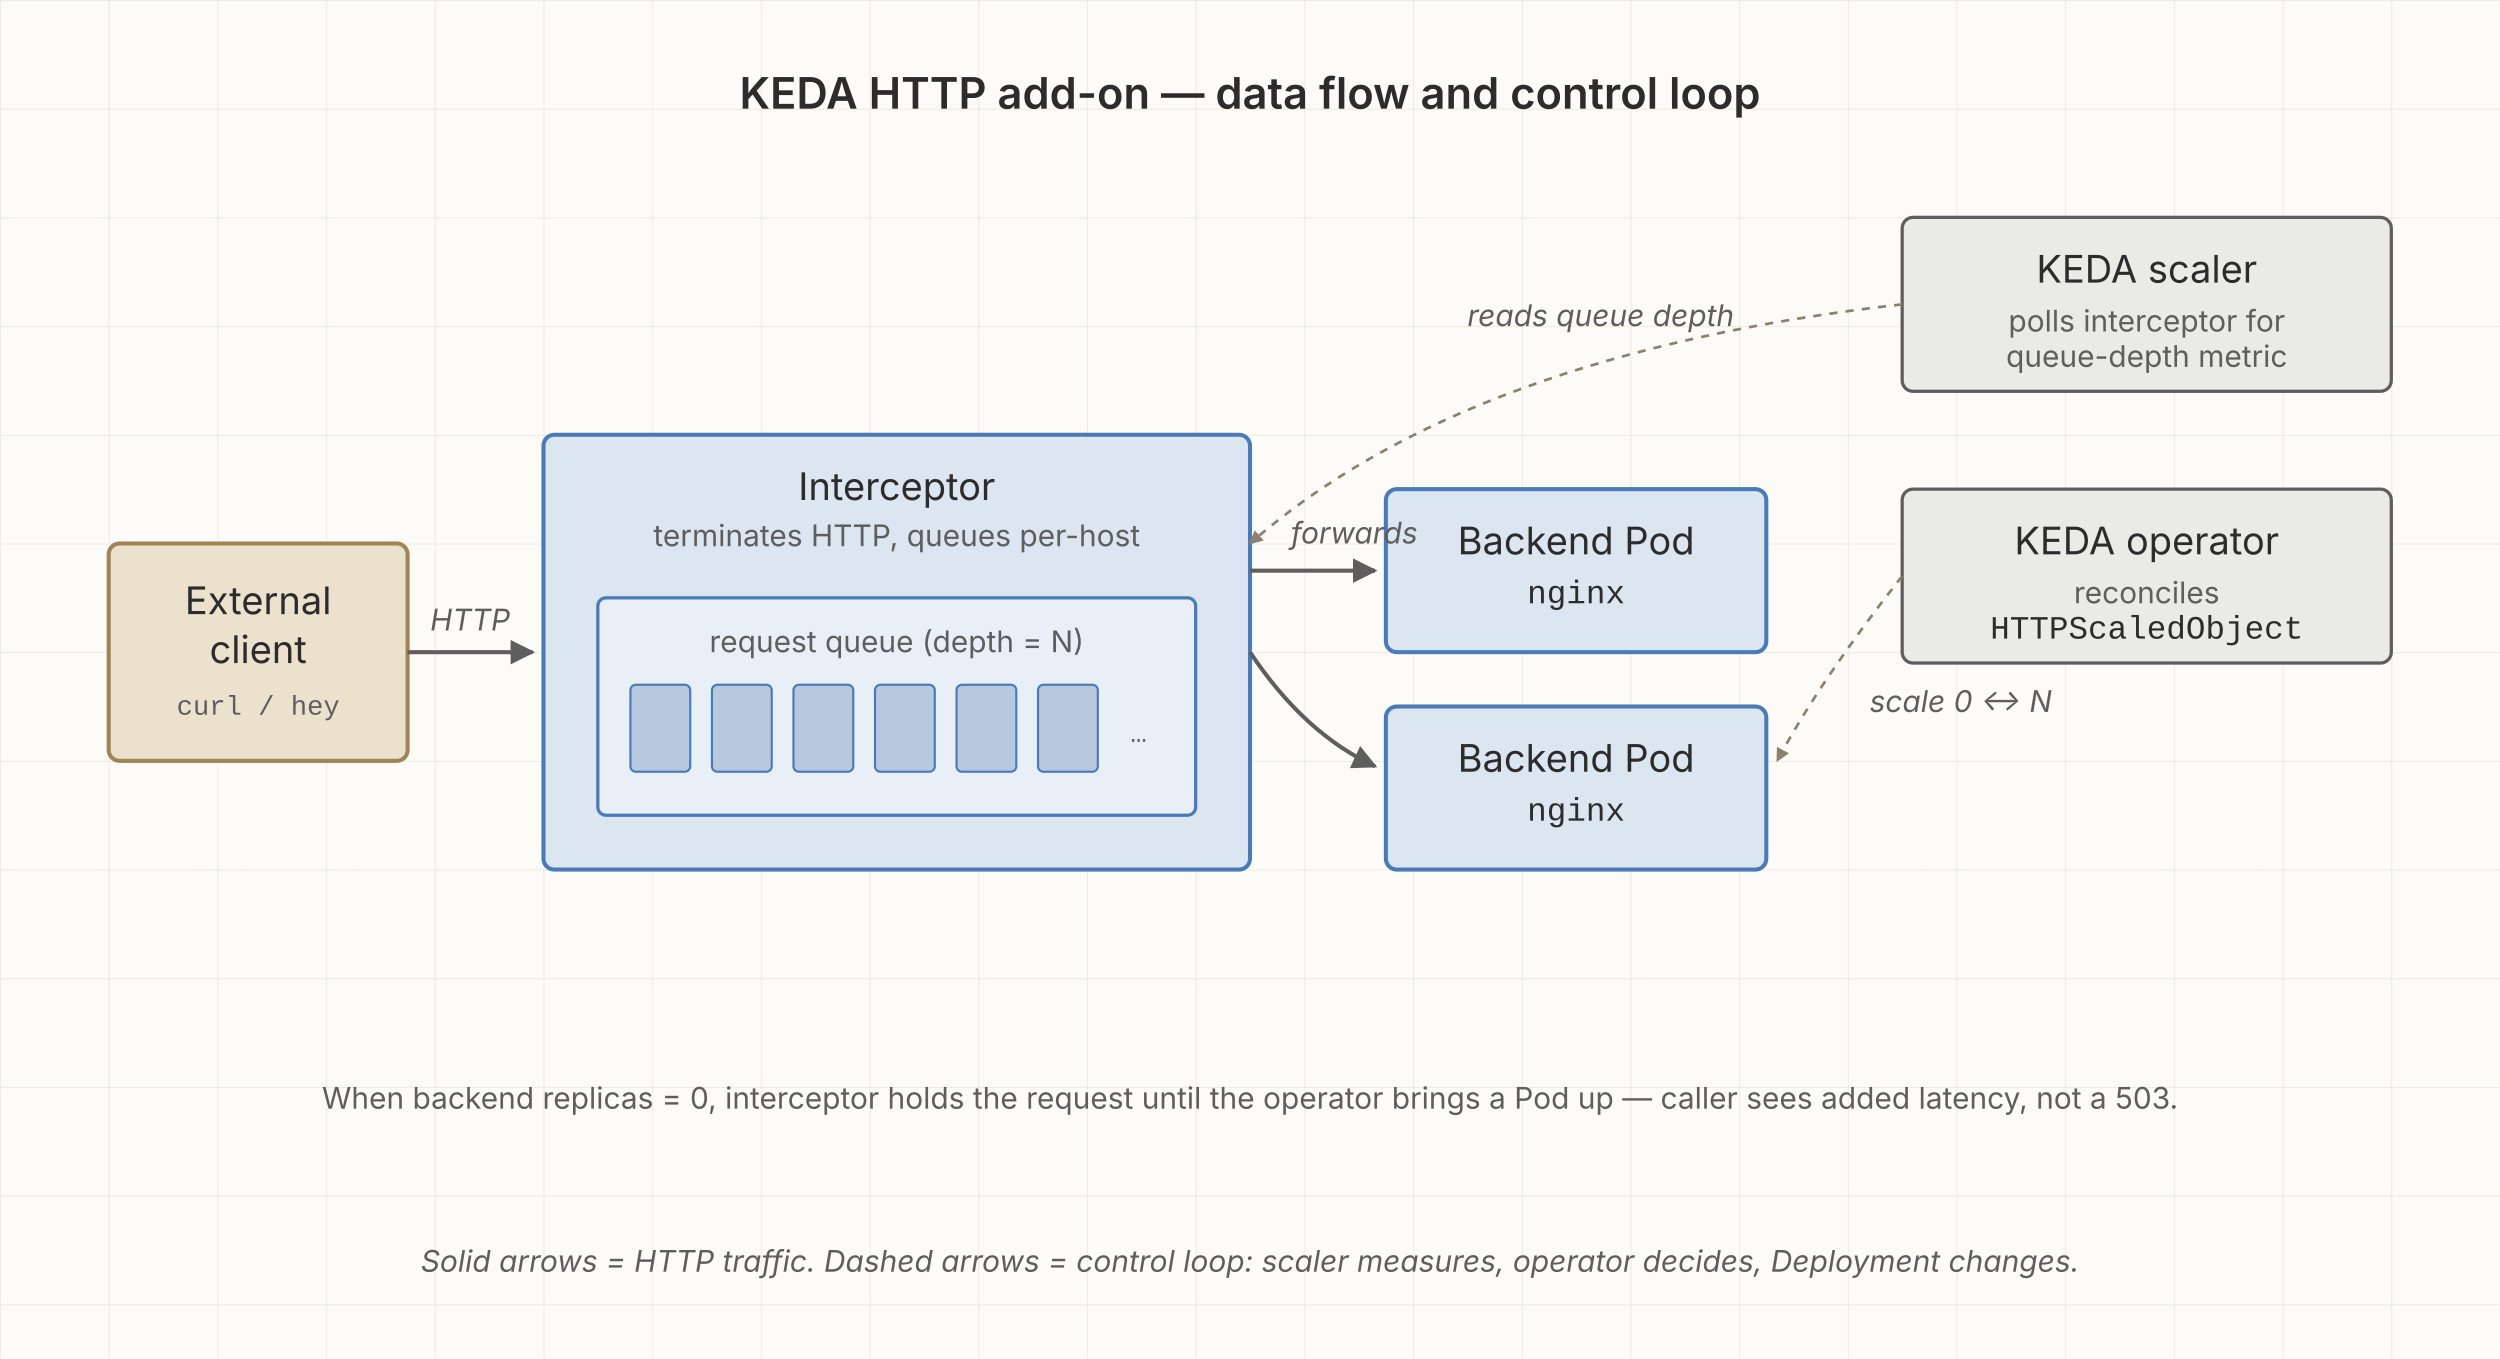
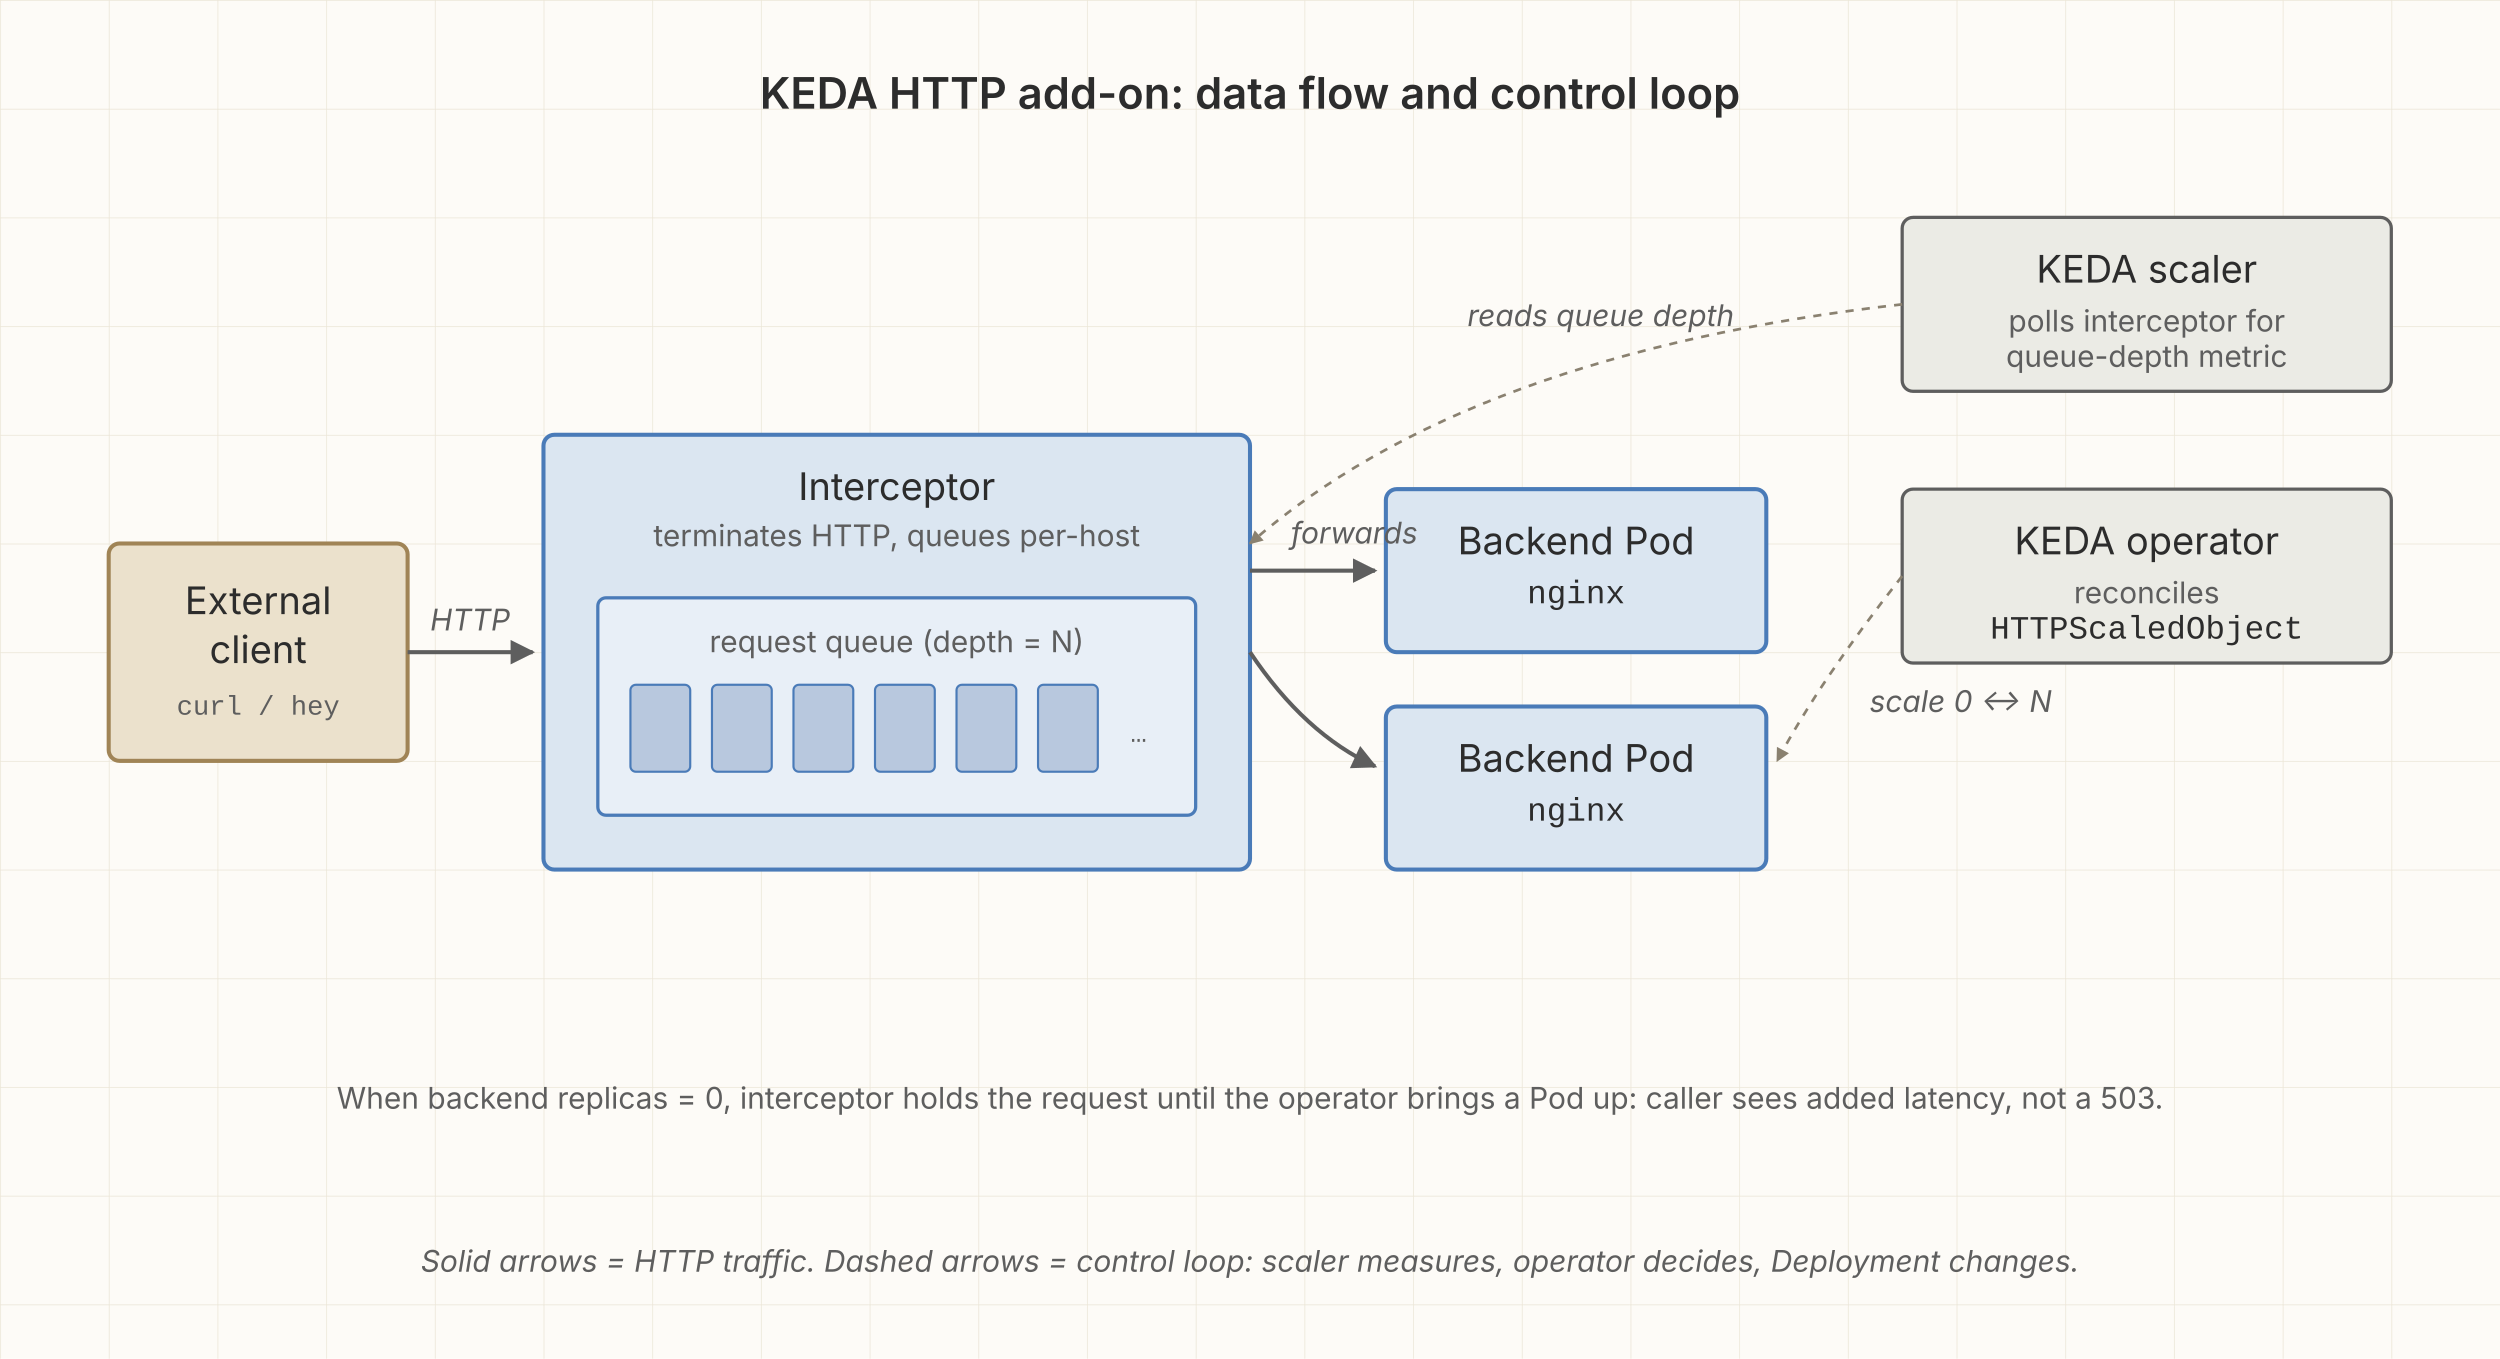
<svg xmlns="http://www.w3.org/2000/svg" width="100%" viewBox="0 0 920 500" font-family="system-ui, -apple-system, sans-serif" font-size="14">
  <defs>
    <pattern id="grid" width="40" height="40" patternUnits="userSpaceOnUse">
      <path d="M 40 0 L 0 0 L 0 40" fill="none" stroke="#ebe5d6" stroke-width="0.5" />
    </pattern>
    <marker id="arrow" viewBox="0 0 10 10" refX="9" refY="5" markerWidth="6" markerHeight="6" orient="auto">
      <path d="M 0 0 L 10 5 L 0 10 z" fill="#5e5e5e" />
    </marker>
    <marker id="arrow-thin" viewBox="0 0 10 10" refX="9" refY="5" markerWidth="5" markerHeight="5" orient="auto">
      <path d="M 0 0 L 10 5 L 0 10 z" fill="#8a8170" />
    </marker>
  </defs>
  <style>
    .blue       { fill: #dbe6f1; stroke: #4a7bb8; stroke-width: 1.5; }
    .blue-pale  { fill: #e8eff7; stroke: #4a7bb8; stroke-width: 1.2; }
    .tan        { fill: #ebe1cc; stroke: #a08456; stroke-width: 1.5; }
    .neutral    { fill: #ebebe5; stroke: #5e5e5e; stroke-width: 1.2; }
    .label      { fill: #2c2c2c; }
    .sublabel   { fill: #5e5e5e; font-size: 11px; }
    .title      { fill: #2c2c2c; font-weight: 600; font-size: 16px; }
    .mono       { font-family: ui-monospace, SFMono-Regular, Menlo, "Courier New", monospace; font-size: 12px; fill: #2c2c2c; }
    .mono-sm    { font-family: ui-monospace, SFMono-Regular, Menlo, "Courier New", monospace; font-size: 10px; fill: #5e5e5e; }
    .arrow      { stroke: #5e5e5e; stroke-width: 1.5; fill: none; }
    .control-arrow { stroke: #8a8170; stroke-width: 1; fill: none; stroke-dasharray: 3 3; }
    .arrow-label { fill: #5e5e5e; font-size: 11px; font-style: italic; }
    .footnote { fill: #5e5e5e; font-size: 11px; font-style: italic; }
  </style>
  <rect width="920" height="500" fill="#fdfbf7" />
  <rect width="920" height="500" fill="url(#grid)" />
-   <text x="460" y="40" text-anchor="middle" class="title">KEDA HTTP add-on — data flow and control loop</text>
+   <text x="460" y="40" text-anchor="middle" class="title">KEDA HTTP add-on: data flow and control loop</text>
  <rect x="40" y="200" width="110" height="80" rx="4" class="tan" />
  <text x="95" y="226" text-anchor="middle" class="label">External</text>
  <text x="95" y="244" text-anchor="middle" class="label">client</text>
  <text x="95" y="263" text-anchor="middle" class="mono-sm">curl / hey</text>
  <rect x="200" y="160" width="260" height="160" rx="4" class="blue" />
  <text x="330" y="184" text-anchor="middle" class="label">Interceptor</text>
  <text x="330" y="201" text-anchor="middle" class="sublabel">terminates HTTP, queues per-host</text>
  <rect x="220" y="220" width="220" height="80" rx="3" class="blue-pale" />
  <text x="330" y="240" text-anchor="middle" class="sublabel">request queue (depth = N)</text>
  <rect x="232" y="252" width="22" height="32" rx="2" fill="#b8c8de" stroke="#4a7bb8" stroke-width="0.8" />
  <rect x="262" y="252" width="22" height="32" rx="2" fill="#b8c8de" stroke="#4a7bb8" stroke-width="0.8" />
  <rect x="292" y="252" width="22" height="32" rx="2" fill="#b8c8de" stroke="#4a7bb8" stroke-width="0.8" />
  <rect x="322" y="252" width="22" height="32" rx="2" fill="#b8c8de" stroke="#4a7bb8" stroke-width="0.8" />
  <rect x="352" y="252" width="22" height="32" rx="2" fill="#b8c8de" stroke="#4a7bb8" stroke-width="0.8" />
  <rect x="382" y="252" width="22" height="32" rx="2" fill="#b8c8de" stroke="#4a7bb8" stroke-width="0.8" />
  <text x="416" y="273" class="mono-sm">…</text>
  <rect x="510" y="180" width="140" height="60" rx="4" class="blue" />
  <text x="580" y="204" text-anchor="middle" class="label">Backend Pod</text>
  <text x="580" y="222" text-anchor="middle" class="mono">nginx</text>
  <rect x="510" y="260" width="140" height="60" rx="4" class="blue" />
  <text x="580" y="284" text-anchor="middle" class="label">Backend Pod</text>
  <text x="580" y="302" text-anchor="middle" class="mono">nginx</text>
  <rect x="700" y="80" width="180" height="64" rx="4" class="neutral" />
  <text x="790" y="104" text-anchor="middle" class="label">KEDA scaler</text>
  <text x="790" y="122" text-anchor="middle" class="sublabel">polls interceptor for</text>
  <text x="790" y="135" text-anchor="middle" class="sublabel">queue-depth metric</text>
  <rect x="700" y="180" width="180" height="64" rx="4" class="neutral" />
  <text x="790" y="204" text-anchor="middle" class="label">KEDA operator</text>
  <text x="790" y="222" text-anchor="middle" class="sublabel">reconciles</text>
  <text x="790" y="235" text-anchor="middle" class="mono">HTTPScaledObject</text>
  <path d="M 150 240 L 196 240" class="arrow" marker-end="url(#arrow)" />
  <text x="173" y="232" text-anchor="middle" class="arrow-label">HTTP</text>
  <path d="M 460 210 L 506 210" class="arrow" marker-end="url(#arrow)" />
  <path d="M 460 240 Q 480 270 506 282" class="arrow" marker-end="url(#arrow)" />
  <text x="475" y="200" class="arrow-label">forwards</text>
  <path d="M 700 112 Q 540 130 460 200" class="control-arrow" marker-end="url(#arrow-thin)" />
  <text x="540" y="120" class="arrow-label">reads queue depth</text>
  <path d="M 700 212 Q 670 250 654 280" class="control-arrow" marker-end="url(#arrow-thin)" />
  <text x="688" y="262" class="arrow-label">scale 0 ↔ N</text>
-   <text x="460" y="408" text-anchor="middle" class="sublabel">When backend replicas = 0, interceptor holds the request until the operator brings a Pod up — caller sees added latency, not a 503.</text>
+   <text x="460" y="408" text-anchor="middle" class="sublabel">When backend replicas = 0, interceptor holds the request until the operator brings a Pod up: caller sees added latency, not a 503.</text>
  <text x="460" y="468" text-anchor="middle" class="footnote">Solid arrows = HTTP traffic. Dashed arrows = control loop: scaler measures, operator decides, Deployment changes.</text>
</svg>
